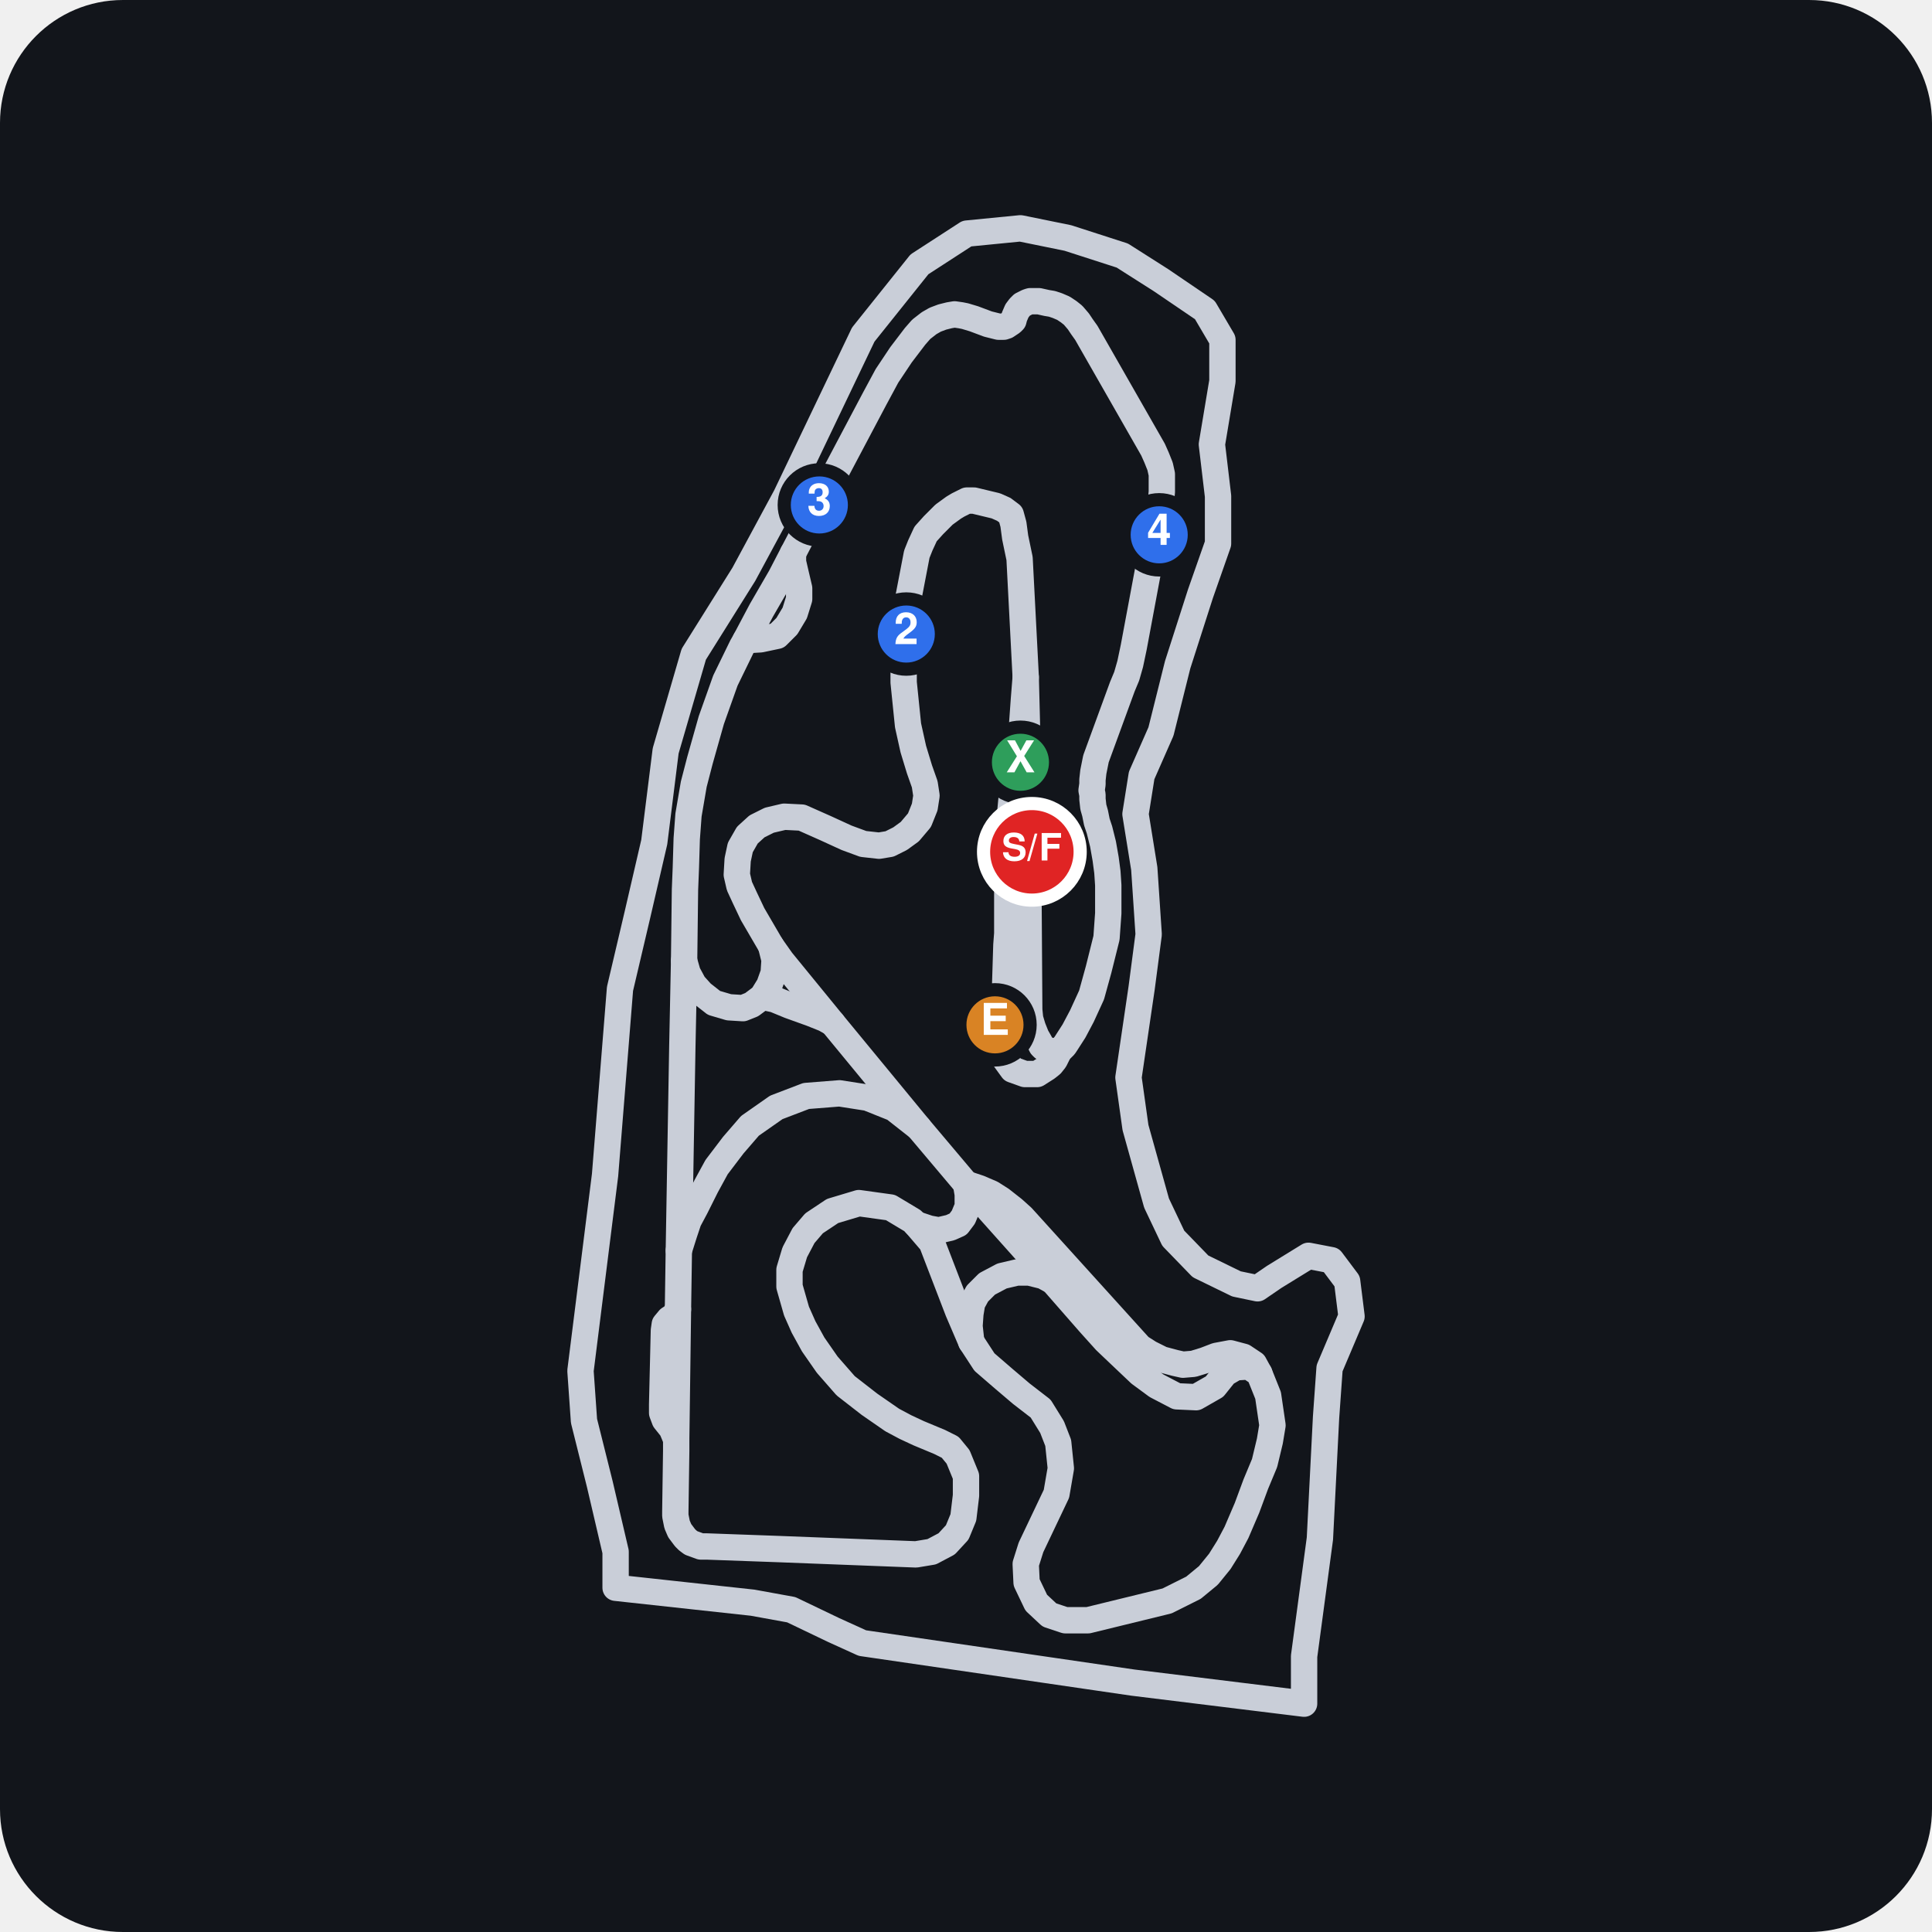
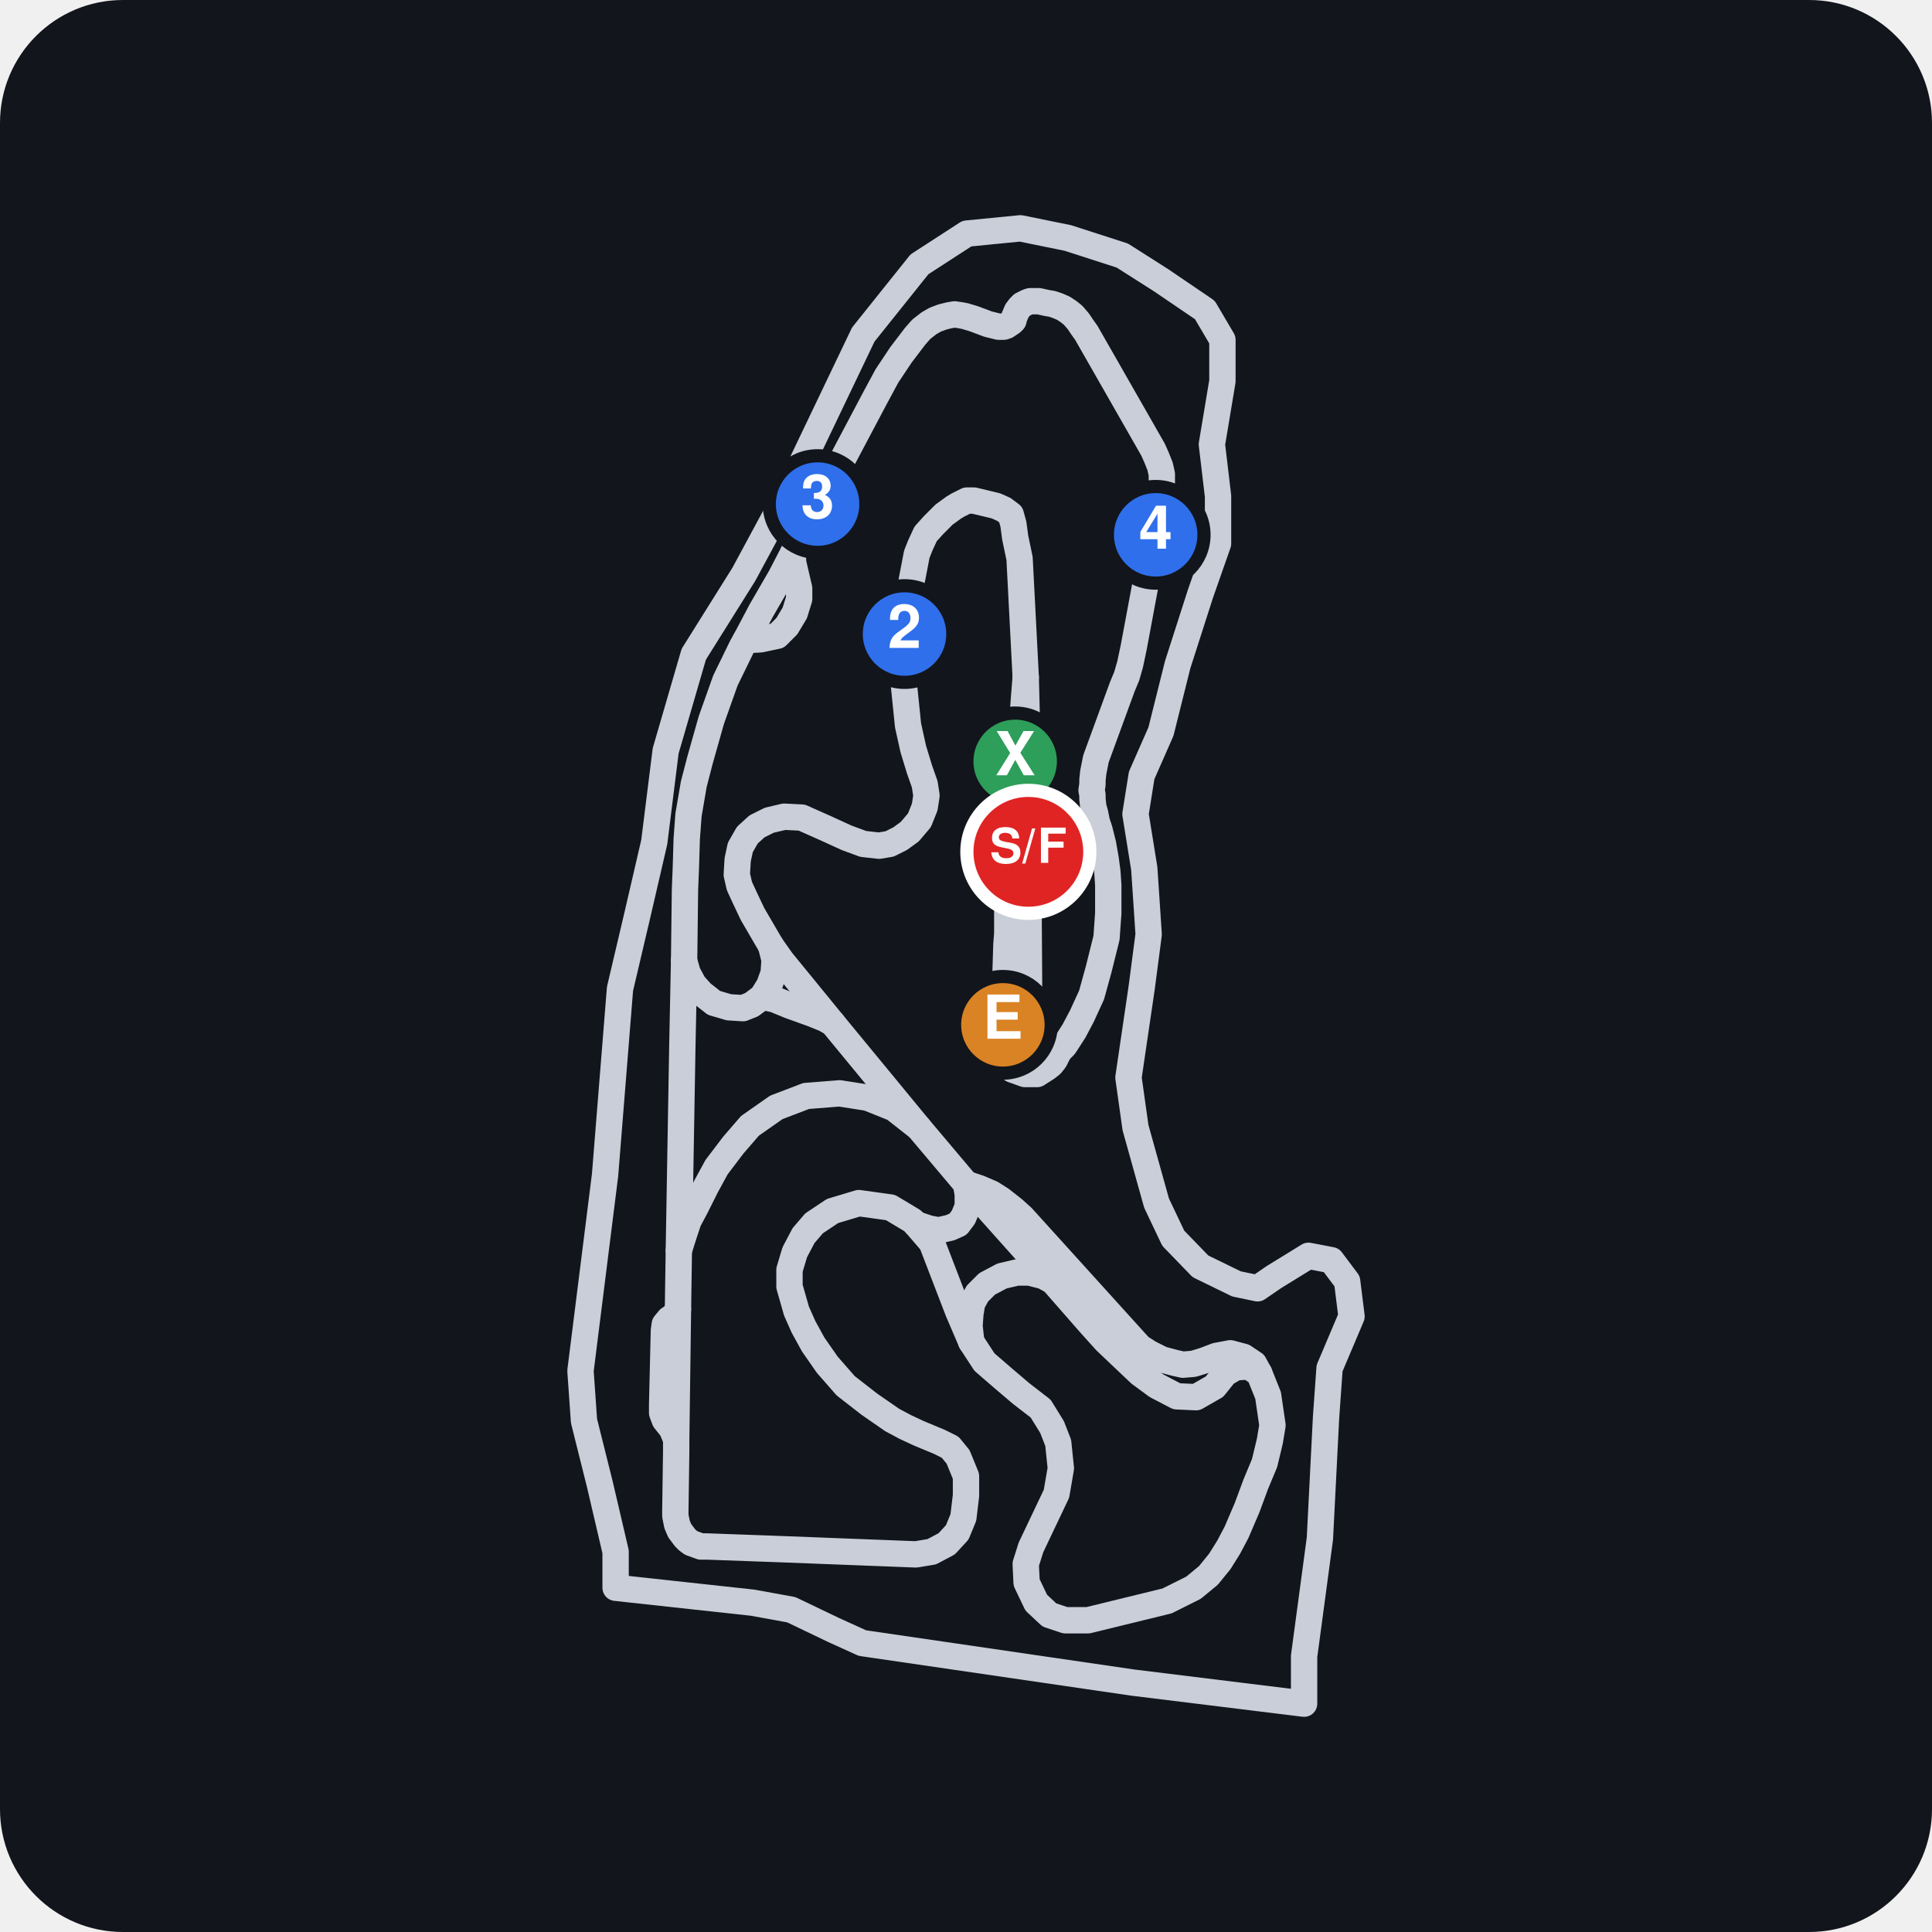
<svg xmlns="http://www.w3.org/2000/svg" viewBox="0 0 220 220">
  <rect width="220" height="220" rx="14" fill="#12151b" />
  <path d="M110.7,135.6 L119.9,145.9 L124.1,150.7 L125.9,152.7 L127.9,154.6 L129.8,156.4 L131.7,157.8 L134.0,159.0 L136.2,159.1 L138.3,157.9 L139.5,156.4 L140.7,155.7 L142.2,155.6 L143.4,156.4 L144.4,158.9 L144.9,162.3 L144.6,164.1 L144.0,166.6 L143.0,169.0 L142.0,171.7 L140.8,174.5 L139.9,176.2 L138.9,177.8 L137.6,179.4 L135.9,180.8 L132.9,182.3 L123.9,184.5 L121.3,184.5 L119.5,183.9 L118.0,182.5 L116.9,180.2 L116.8,178.1 L117.4,176.2 L120.3,170.1 L120.8,167.2 L120.5,164.3 L119.8,162.5 L118.5,160.4 L116.3,158.7 L114.3,157.0 L112.1,155.1 L110.6,152.8 L109.1,149.3 L106.1,141.5 L104.3,139.4 L103.9,139.0 L101.4,137.5 L97.8,137.0 L94.8,137.9 L92.7,139.3 L91.5,140.7 L90.5,142.6 L89.9,144.6 L89.9,146.5 L90.7,149.3 L91.5,151.1 L92.6,153.1 L94.2,155.4 L96.3,157.8 L99.0,159.9 L100.3,160.8 L101.6,161.7 L103.1,162.5 L104.6,163.2 L107.0,164.2 L108.2,164.8 L109.1,165.9 L110.0,168.1 L110.0,170.3 L109.7,172.8 L109.0,174.5 L107.8,175.8 L106.1,176.7 L104.3,177.0 L88.8,176.4 L80.5,176.1 L79.8,176.1 L78.7,175.7 L78.3,175.4 L78.0,175.1 L77.7,174.7 L77.4,174.3 L77.1,173.6 L77.0,173.1 L76.9,172.6 L76.9,172.1 L77.0,165.2 L77.0,163.9 L77.2,149.1 L77.3,142.4 L77.7,119.1 L77.9,109.4 L78.0,101.3 L78.1,98.8 L78.2,95.5 L78.4,92.8 L79.0,89.3 L79.7,86.6 L81.0,82.0 L82.6,77.5 L84.5,73.6 L84.9,72.9 L86.7,69.5 L88.9,65.7 L90.3,63.0 L91.4,60.9 L99.6,45.4 L101.0,42.8 L102.6,40.4 L104.2,38.3 L104.9,37.5 L105.8,36.8 L106.5,36.4 L107.3,36.1 L108.1,35.9 L108.7,35.8 L109.4,35.9 L109.9,36.0 L110.9,36.3 L111.7,36.6 L112.5,36.9 L113.3,37.1 L113.7,37.2 L113.9,37.2 L114.3,37.2 L114.6,37.1 L114.9,36.9 L115.2,36.7 L115.4,36.5 L115.5,36.1 L115.8,35.4 L116.1,35.0 L116.4,34.7 L116.6,34.6 L117.0,34.4 L117.3,34.3 L117.8,34.3 L118.3,34.3 L119.2,34.5 L119.8,34.6 L120.4,34.8 L121.1,35.1 L121.7,35.5 L122.2,35.9 L122.8,36.6 L123.2,37.2 L123.7,37.9 L131.3,51.2 L131.7,52.1 L132.1,53.1 L132.3,54.0 L132.3,54.8 L132.3,56.0 L132.2,57.1 L129.1,73.7 L128.7,75.6 L128.5,76.3 L128.3,77.0 L127.8,78.2 L124.8,86.4 L124.5,87.9 L124.4,88.8 L124.4,89.3 L124.3,90.0 L124.4,90.5 L124.4,91.0 L124.5,91.9 L124.7,92.6 L124.9,93.6 L125.2,94.5 L125.6,96.1 L125.9,97.8 L126.1,99.3 L126.2,100.8 L126.2,104.0 L126.0,106.8 L125.1,110.4 L124.3,113.3 L123.2,115.7 L122.3,117.4 L121.4,118.8 L121.2,119.1 L121.1,119.2 L120.9,119.4 L120.7,119.5 L120.5,119.6 L120.2,119.7 L119.9,119.7 L119.7,119.7 L119.4,119.6 L119.2,119.6 L119.0,119.4 L118.8,119.3 L118.6,119.1 L118.4,118.7 L118.0,118.0 L117.6,117.0 L117.3,116.0 L117.2,115.0 L117.0,85.0 L116.8,77.1 L116.1,63.6 L115.6,61.2 L115.4,59.7 L115.1,58.6 L114.3,58.0 L113.4,57.6 L110.9,57.0 L110.1,57.0 L109.1,57.5 L108.6,57.8 L107.5,58.6 L106.3,59.8 L105.4,60.8 L104.8,62.1 L104.4,63.1 L103.4,68.3 L102.9,73.7 L102.9,77.7 L103.4,82.6 L104.0,85.3 L104.7,87.6 L105.3,89.3 L105.5,90.6 L105.3,91.9 L104.7,93.4 L103.6,94.7 L102.5,95.5 L101.3,96.1 L100.1,96.3 L98.3,96.1 L96.4,95.4 L94.0,94.3 L91.3,93.1 L89.3,93.0 L87.6,93.4 L86.2,94.1 L85.1,95.1 L84.3,96.5 L84.0,97.9 L83.9,99.6 L84.2,100.9 L84.8,102.2 L85.7,104.1 L87.8,107.7 L89.0,109.4 L94.8,116.5 L104.6,128.4 L110.0,134.8 L110.7,135.6" fill="none" stroke="#c9ced8" stroke-width="3" stroke-linejoin="round" stroke-linecap="round" />
  <path d="M104.6,128.4 L101.8,126.2 L98.8,125.0 L95.6,124.5 L91.8,124.8 L88.4,126.1 L85.4,128.2 L83.5,130.4 L81.6,132.9 L80.4,135.1 L79.2,137.5 L78.4,139.0 L77.9,140.5 L77.3,142.4" fill="none" stroke="#c9ced8" stroke-width="3" stroke-linejoin="round" stroke-linecap="round" />
  <path d="M87.8,107.7 L88.2,109.3 L88.1,110.8 L87.6,112.2 L86.8,113.5 L85.6,114.4 L84.6,114.8 L83.0,114.7 L81.3,114.2 L79.9,113.1 L79.0,112.1 L78.3,110.8 L77.9,109.4" fill="none" stroke="#c9ced8" stroke-width="3" stroke-linejoin="round" stroke-linecap="round" />
  <path d="M120.7,119.5 L120.1,120.7 L119.7,121.2 L119.2,121.6 L118.1,122.3 L116.7,122.3 L115.3,121.8 L114.5,120.7 L114.3,119.3 L114.3,117.3 L114.6,107.6 L114.7,106.3 L114.7,97.9 L114.9,94.0 L115.3,89.8 L115.8,86.3 L116.4,82.4 L116.6,79.6 L116.8,77.1" fill="none" stroke="#c9ced8" stroke-width="3" stroke-linejoin="round" stroke-linecap="round" />
  <path d="M110.0,134.8 L110.2,136.0 L110.2,137.4 L109.7,138.6 L109.1,139.4 L108.2,139.8 L106.9,140.1 L105.8,139.9 L104.3,139.4" fill="none" stroke="#c9ced8" stroke-width="3" stroke-linejoin="round" stroke-linecap="round" />
  <path d="M84.9,72.9 L86.6,72.8 L88.5,72.4 L89.6,71.3 L90.5,69.8 L91.0,68.2 L91.0,67.0 L90.6,65.3 L90.3,64.0 L90.3,63.0" fill="none" stroke="#c9ced8" stroke-width="3" stroke-linejoin="round" stroke-linecap="round" />
  <path d="M143.4,156.4 L142.8,155.3 L141.6,154.5 L140.1,154.1 L138.5,154.4 L137.2,154.9 L135.9,155.3 L134.7,155.4 L133.8,155.2 L132.3,154.8 L130.9,154.1 L129.8,153.4 L116.4,138.6 L115.4,137.7 L114.0,136.6 L112.9,135.9 L111.5,135.3 L110.0,134.8" fill="none" stroke="#c9ced8" stroke-width="3" stroke-linejoin="round" stroke-linecap="round" />
  <path d="M77.0,163.9 L76.5,162.7 L75.7,161.7 L75.4,160.9 L75.4,159.9 L75.6,151.5 L75.7,150.8 L76.2,150.2 L76.8,149.8 L77.2,149.1" fill="none" stroke="#c9ced8" stroke-width="3" stroke-linejoin="round" stroke-linecap="round" />
  <path d="M119.9,145.9 L118.8,145.3 L117.2,144.9 L115.8,144.9 L114.1,145.3 L112.4,146.2 L111.3,147.3 L110.7,148.4 L110.5,149.6 L110.4,151.0 L110.6,152.8" fill="none" stroke="#c9ced8" stroke-width="3" stroke-linejoin="round" stroke-linecap="round" />
  <path d="M86.8,113.5 L88.2,113.8 L89.9,114.5 L92.4,115.4 L93.9,116.0 L94.8,116.5" fill="none" stroke="#c9ced8" stroke-width="3" stroke-linejoin="round" stroke-linecap="round" />
  <path d="M70.1,180.8 L70.1,176.7 L68.3,169.0 L66.5,161.8 L66.1,156.1 L68.9,133.8 L70.6,112.6 L72.6,104.1 L74.5,95.9 L75.8,85.5 L79.0,74.5 L84.7,65.4 L89.5,56.5 L98.3,38.1 L104.7,30.1 L110.1,26.6 L116.2,26.0 L121.6,27.1 L127.8,29.1 L132.2,31.9 L137.2,35.3 L139.2,38.7 L139.2,43.4 L138.0,50.6 L138.7,56.5 L138.7,61.9 L136.7,67.6 L134.1,75.7 L132.2,83.3 L130.0,88.3 L129.3,92.7 L130.3,98.9 L130.8,106.4 L130.0,112.5 L128.5,122.7 L129.3,128.4 L131.7,137.0 L133.6,141.0 L136.7,144.2 L140.8,146.2 L143.2,146.7 L145.1,145.4 L149.0,143.0 L151.6,143.5 L153.4,145.9 L153.9,149.9 L151.4,155.8 L151.0,161.4 L150.3,175.2 L148.5,188.6 L148.5,194.0 L129.0,191.6 L98.2,187.1 L94.9,185.6 L90.1,183.3 L85.7,182.5 L70.1,180.8" fill="none" stroke="#c9ced8" stroke-width="3" stroke-linejoin="round" stroke-linecap="round" />
-   <circle cx="113.3" cy="116.7" r="4.0" fill="#d98324" stroke="#12151b" stroke-width="1.5" />
-   <text x="113.3" y="116.7" font-family="Helvetica,Arial,sans-serif" font-size="5.0" font-weight="700" fill="#fff" text-anchor="middle" dominant-baseline="central">E</text>
-   <circle cx="116.2" cy="86.8" r="4.0" fill="#2e9e5b" stroke="#12151b" stroke-width="1.5" />
-   <text x="116.2" y="86.8" font-family="Helvetica,Arial,sans-serif" font-size="5.0" font-weight="700" fill="#fff" text-anchor="middle" dominant-baseline="central">X</text>
-   <circle cx="103.2" cy="72.2" r="4.0" fill="#2f6feb" stroke="#12151b" stroke-width="1.5" />
-   <text x="103.2" y="72.2" font-family="Helvetica,Arial,sans-serif" font-size="5.0" font-weight="700" fill="#fff" text-anchor="middle" dominant-baseline="central">2</text>
-   <circle cx="93.3" cy="57.5" r="4.0" fill="#2f6feb" stroke="#12151b" stroke-width="1.5" />
-   <text x="93.3" y="57.5" font-family="Helvetica,Arial,sans-serif" font-size="5.0" font-weight="700" fill="#fff" text-anchor="middle" dominant-baseline="central">3</text>
-   <circle cx="132.0" cy="60.9" r="4.0" fill="#2f6feb" stroke="#12151b" stroke-width="1.5" />
-   <text x="132.0" y="60.9" font-family="Helvetica,Arial,sans-serif" font-size="5.0" font-weight="700" fill="#fff" text-anchor="middle" dominant-baseline="central">4</text>
-   <circle cx="117.5" cy="97.0" r="5.5" fill="#e02424" stroke="#fff" stroke-width="1.5" />
-   <text x="117.5" y="97.0" font-family="Helvetica,Arial,sans-serif" font-size="4.3" font-weight="700" fill="#fff" text-anchor="middle" dominant-baseline="central">S/F</text>
+   <circle cx="114.2" cy="116.7" r="5.5" fill="#d98324" stroke="#12151b" stroke-width="1.5" />
+   <text x="114.2" y="116.7" font-family="Helvetica,Arial,sans-serif" font-size="6.9" font-weight="700" fill="#fff" text-anchor="middle" dominant-baseline="central">E</text>
+   <circle cx="115.6" cy="86.7" r="5.5" fill="#2e9e5b" stroke="#12151b" stroke-width="1.5" />
+   <text x="115.6" y="86.7" font-family="Helvetica,Arial,sans-serif" font-size="6.9" font-weight="700" fill="#fff" text-anchor="middle" dominant-baseline="central">X</text>
+   <circle cx="103.0" cy="72.2" r="5.5" fill="#2f6feb" stroke="#12151b" stroke-width="1.5" />
+   <text x="103.0" y="72.2" font-family="Helvetica,Arial,sans-serif" font-size="6.9" font-weight="700" fill="#fff" text-anchor="middle" dominant-baseline="central">2</text>
+   <circle cx="93.1" cy="57.4" r="5.5" fill="#2f6feb" stroke="#12151b" stroke-width="1.5" />
+   <text x="93.1" y="57.4" font-family="Helvetica,Arial,sans-serif" font-size="6.9" font-weight="700" fill="#fff" text-anchor="middle" dominant-baseline="central">3</text>
+   <circle cx="131.6" cy="60.9" r="5.5" fill="#2f6feb" stroke="#12151b" stroke-width="1.5" />
+   <text x="131.6" y="60.9" font-family="Helvetica,Arial,sans-serif" font-size="6.9" font-weight="700" fill="#fff" text-anchor="middle" dominant-baseline="central">4</text>
+   <circle cx="117.1" cy="97.0" r="7.0" fill="#e02424" stroke="#fff" stroke-width="1.5" />
+   <text x="117.1" y="97.0" font-family="Helvetica,Arial,sans-serif" font-size="5.5" font-weight="700" fill="#fff" text-anchor="middle" dominant-baseline="central">S/F</text>
</svg>
